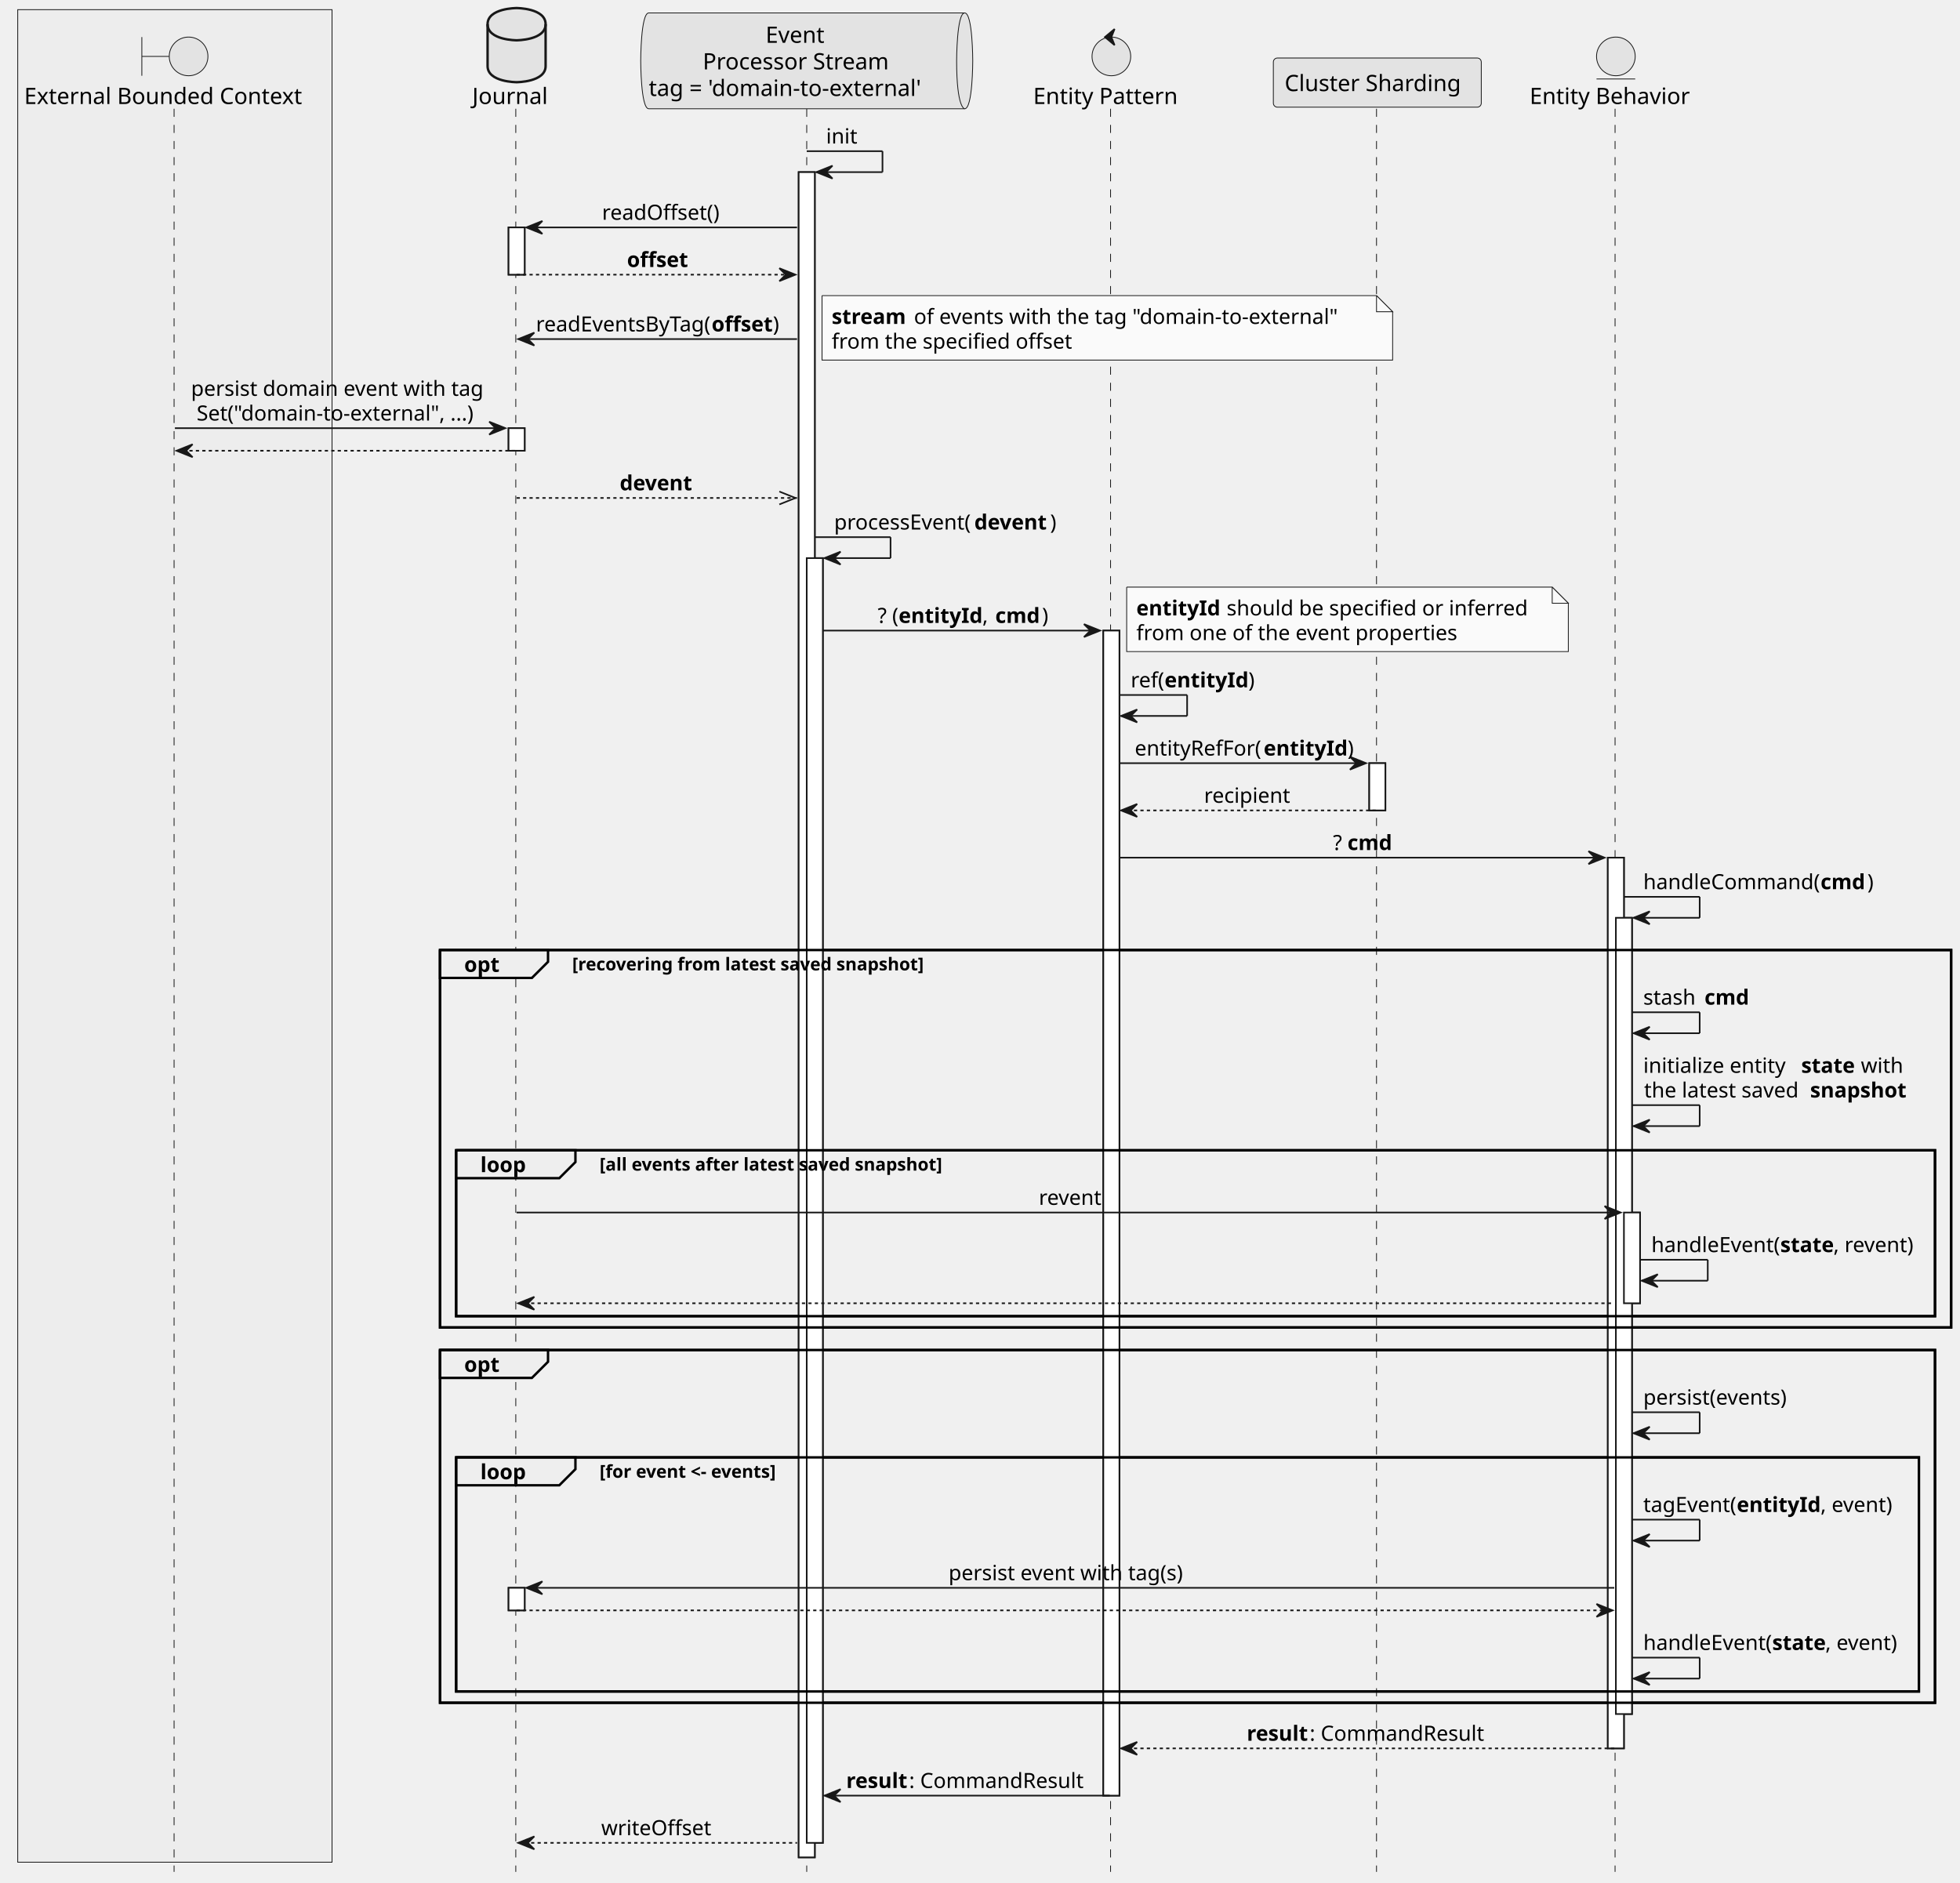
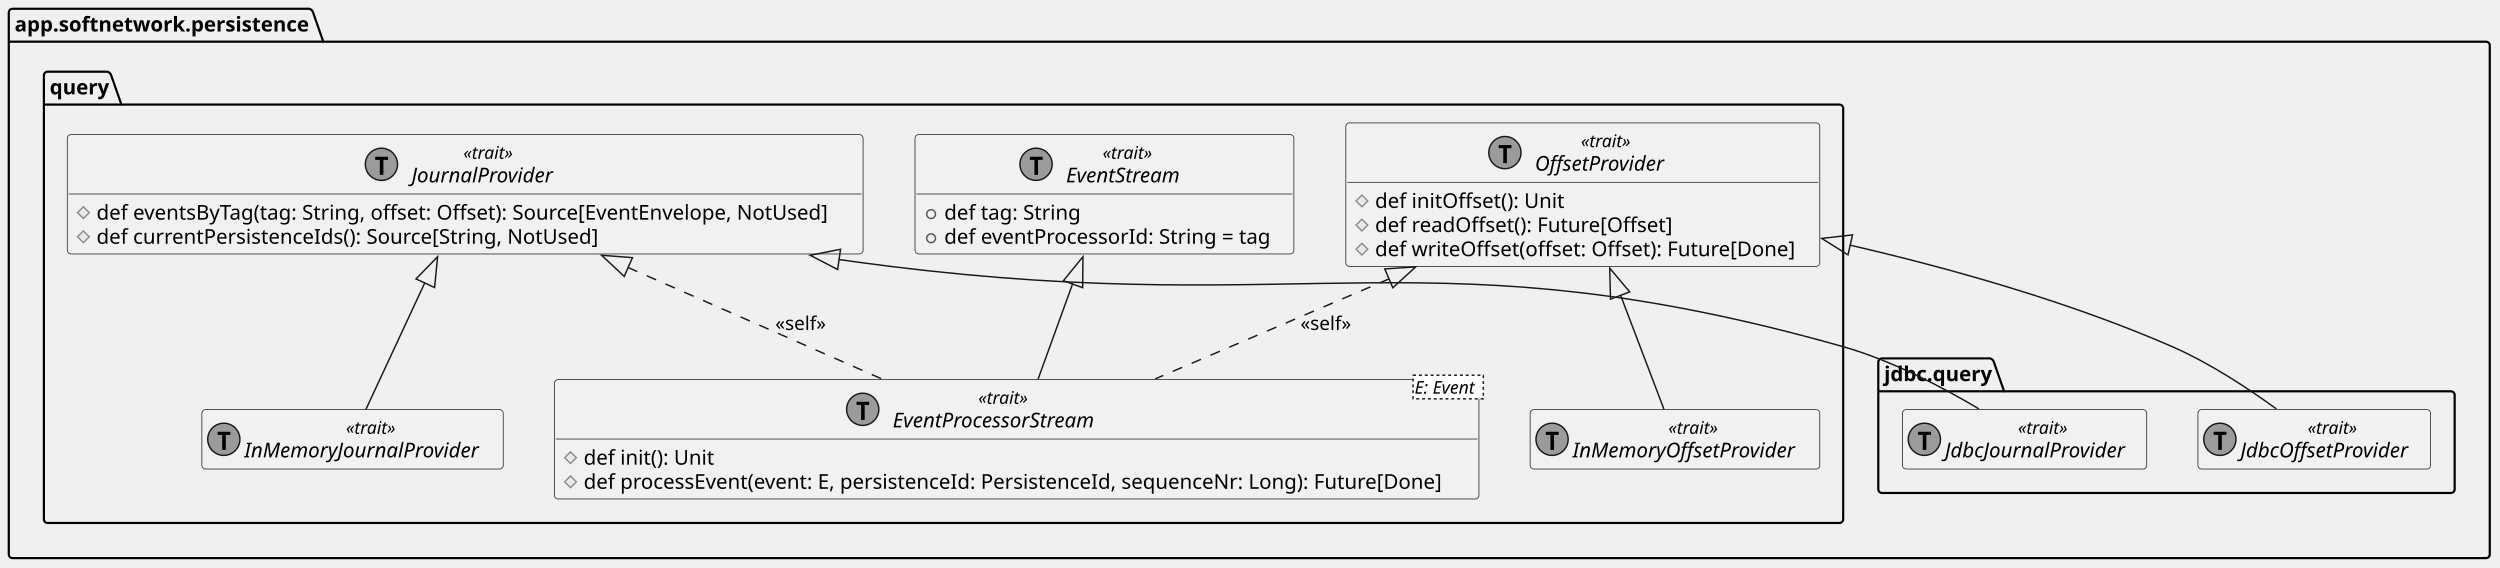
- <svg xmlns="http://www.w3.org/2000/svg" contentStyleType="text/css" height="1168px" preserveAspectRatio="none" style="width:1216px;height:1168px;background:#FFFFFF;" version="1.1" viewBox="0 0 1216 1168" width="1216px" zoomAndPan="magnify">
+ <svg xmlns="http://www.w3.org/2000/svg" contentStyleType="text/css" height="388px" preserveAspectRatio="none" style="width:1709px;height:388px;background:#FFFFFF;" version="1.1" viewBox="0 0 1709 388" width="1709px" zoomAndPan="magnify">
  <defs />
  <g>
-     <rect fill="#EDEDED" height="1149.426" style="stroke:#181818;stroke-width:0.5;" width="195" x="11" y="6" />
-     <rect fill="#FFFFFF" height="29.311" style="stroke:#181818;stroke-width:1.0;" width="10" x="315.5" y="141.109" />
-     <rect fill="#FFFFFF" height="14" style="stroke:#181818;stroke-width:1.0;" width="10" x="315.5" y="265.662" />
-     <rect fill="#FFFFFF" height="14" style="stroke:#181818;stroke-width:1.0;" width="10" x="315.5" y="985.184" />
-     <rect fill="#FFFFFF" height="1045.627" style="stroke:#181818;stroke-width:1.0;" width="10" x="495.5" y="106.799" />
-     <rect fill="#FFFFFF" height="797.143" style="stroke:#181818;stroke-width:1.0;" width="10" x="500.5" y="346.283" />
-     <rect fill="#FFFFFF" height="722.866" style="stroke:#181818;stroke-width:1.0;" width="10" x="684.5" y="391.249" />
-     <rect fill="#FFFFFF" height="29.311" style="stroke:#181818;stroke-width:1.0;" width="10" x="849.5" y="473.525" />
-     <rect fill="#FFFFFF" height="552.658" style="stroke:#181818;stroke-width:1.0;" width="10" x="997.5" y="532.146" />
-     <rect fill="#FFFFFF" height="494.037" style="stroke:#181818;stroke-width:1.0;" width="10" x="1002.5" y="569.457" />
-     <rect fill="#FFFFFF" height="56.31" style="stroke:#181818;stroke-width:1.0;" width="10" x="1007.5" y="752.32" />
-     <rect fill="none" height="234.174" style="stroke:#000000;stroke-width:1.5;" width="937.5" x="273" y="589.457" />
-     <rect fill="none" height="102.932" style="stroke:#000000;stroke-width:1.5;" width="917.5" x="283" y="713.699" />
-     <rect fill="none" height="218.863" style="stroke:#000000;stroke-width:1.5;" width="927.5" x="273" y="837.631" />
-     <rect fill="none" height="145.242" style="stroke:#000000;stroke-width:1.5;" width="907.5" x="283" y="904.252" />
-     <line style="stroke:#181818;stroke-width:0.5;stroke-dasharray:5.0,5.0;" x1="108" x2="108" y1="67.488" y2="1161.426" />
-     <line style="stroke:#181818;stroke-width:0.5;stroke-dasharray:5.0,5.0;" x1="320" x2="320" y1="67.488" y2="1161.426" />
-     <line style="stroke:#181818;stroke-width:0.5;stroke-dasharray:5.0,5.0;" x1="500.5" x2="500.5" y1="67.488" y2="1161.426" />
-     <line style="stroke:#181818;stroke-width:0.5;stroke-dasharray:5.0,5.0;" x1="689" x2="689" y1="67.488" y2="1161.426" />
-     <line style="stroke:#181818;stroke-width:0.5;stroke-dasharray:5.0,5.0;" x1="854" x2="854" y1="67.488" y2="1161.426" />
-     <line style="stroke:#181818;stroke-width:0.5;stroke-dasharray:5.0,5.0;" x1="1002" x2="1002" y1="67.488" y2="1161.426" />
-     <text fill="#000000" font-family="sans-serif" font-size="14" lengthAdjust="spacing" textLength="181" x="15" y="64.535">External Bounded Context</text>
-     <path d="M88,23 L88,47 M88,35 L105,35 " fill="none" style="stroke:#181818;stroke-width:0.5;" />
-     <ellipse cx="117" cy="35" fill="#E3E3E3" rx="12" ry="12" style="stroke:#181818;stroke-width:0.5;" />
-     <text fill="#000000" font-family="sans-serif" font-size="14" lengthAdjust="spacing" textLength="49" x="293" y="64.535">Journal</text>
-     <path d="M302.5,15 C302.5,5 320.5,5 320.5,5 C320.5,5 338.5,5 338.5,15 L338.5,41 C338.5,51 320.5,51 320.5,51 C320.5,51 302.5,51 302.5,41 L302.5,15 " fill="#E3E3E3" style="stroke:#181818;stroke-width:1.5;" />
-     <path d="M302.5,15 C302.5,25 320.5,25 320.5,25 C320.5,25 338.5,25 338.5,15 " fill="none" style="stroke:#181818;stroke-width:1.5;" />
-     <path d="M402.5,8.023 L598.5,8.023 C603.5,8.023 603.5,37.756 603.5,37.756 C603.5,37.756 603.5,67.488 598.5,67.488 L402.5,67.488 C397.5,67.488 397.5,37.756 397.5,37.756 C397.5,37.756 397.5,8.023 402.5,8.023 " fill="#E3E3E3" style="stroke:#181818;stroke-width:0.5;" />
-     <path d="M598.5,8.023 C593.5,8.023 593.5,37.756 593.5,37.756 C593.5,67.488 598.5,67.488 598.5,67.488 " fill="none" style="stroke:#181818;stroke-width:0.5;" />
-     <text fill="#000000" font-family="sans-serif" font-size="14" lengthAdjust="spacing" textLength="37" x="475" y="26.559">Event</text>
-     <text fill="#000000" font-family="sans-serif" font-size="14" lengthAdjust="spacing" textLength="119" x="436" y="43.047">Processor Stream</text>
-     <text fill="#000000" font-family="sans-serif" font-size="14" lengthAdjust="spacing" textLength="186" x="402.5" y="59.535">tag = 'domain-to-external'</text>
-     <text fill="#000000" font-family="sans-serif" font-size="14" lengthAdjust="spacing" textLength="91" x="641" y="64.535">Entity Pattern</text>
-     <ellipse cx="689.5" cy="35" fill="#E3E3E3" rx="12" ry="12" style="stroke:#181818;stroke-width:0.5;" />
-     <polygon fill="#181818" points="685.5,23,691.5,18,689.5,23,691.5,28,685.5,23" style="stroke:#181818;stroke-width:1.0;" />
-     <rect fill="#E3E3E3" height="30.488" rx="2.5" ry="2.5" style="stroke:#181818;stroke-width:0.5;" width="129" x="790" y="36" />
-     <text fill="#000000" font-family="sans-serif" font-size="14" lengthAdjust="spacing" textLength="115" x="797" y="56.535">Cluster Sharding</text>
-     <text fill="#000000" font-family="sans-serif" font-size="14" lengthAdjust="spacing" textLength="101" x="949" y="64.535">Entity Behavior</text>
-     <ellipse cx="1002.5" cy="35" fill="#E3E3E3" rx="12" ry="12" style="stroke:#181818;stroke-width:0.5;" />
-     <line style="stroke:#181818;stroke-width:0.5;" x1="990.5" x2="1014.5" y1="49" y2="49" />
-     <rect fill="#FFFFFF" height="29.311" style="stroke:#181818;stroke-width:1.0;" width="10" x="315.5" y="141.109" />
-     <rect fill="#FFFFFF" height="14" style="stroke:#181818;stroke-width:1.0;" width="10" x="315.5" y="265.662" />
-     <rect fill="#FFFFFF" height="14" style="stroke:#181818;stroke-width:1.0;" width="10" x="315.5" y="985.184" />
-     <rect fill="#FFFFFF" height="1045.627" style="stroke:#181818;stroke-width:1.0;" width="10" x="495.5" y="106.799" />
-     <rect fill="#FFFFFF" height="797.143" style="stroke:#181818;stroke-width:1.0;" width="10" x="500.5" y="346.283" />
-     <rect fill="#FFFFFF" height="722.866" style="stroke:#181818;stroke-width:1.0;" width="10" x="684.5" y="391.249" />
-     <rect fill="#FFFFFF" height="29.311" style="stroke:#181818;stroke-width:1.0;" width="10" x="849.5" y="473.525" />
-     <rect fill="#FFFFFF" height="552.658" style="stroke:#181818;stroke-width:1.0;" width="10" x="997.5" y="532.146" />
-     <rect fill="#FFFFFF" height="494.037" style="stroke:#181818;stroke-width:1.0;" width="10" x="1002.5" y="569.457" />
-     <rect fill="#FFFFFF" height="56.31" style="stroke:#181818;stroke-width:1.0;" width="10" x="1007.5" y="752.32" />
-     <line style="stroke:#181818;stroke-width:1.0;" x1="500.5" x2="547.5" y1="93.799" y2="93.799" />
-     <line style="stroke:#181818;stroke-width:1.0;" x1="547.5" x2="547.5" y1="93.799" y2="106.799" />
-     <line style="stroke:#181818;stroke-width:1.0;" x1="506.5" x2="547.5" y1="106.799" y2="106.799" />
-     <polygon fill="#181818" points="516.5,102.799,506.5,106.799,516.5,110.799,512.5,106.799" style="stroke:#181818;stroke-width:1.0;" />
-     <text fill="#000000" font-family="sans-serif" font-size="13" lengthAdjust="spacing" textLength="21" x="512.5" y="89.057">init</text>
-     <polygon fill="#181818" points="336.5,137.109,326.5,141.109,336.5,145.109,332.5,141.109" style="stroke:#181818;stroke-width:1.0;" />
-     <line style="stroke:#181818;stroke-width:1.0;" x1="330.5" x2="494.5" y1="141.109" y2="141.109" />
-     <text fill="#000000" font-family="sans-serif" font-size="13" lengthAdjust="spacing" textLength="74" x="373.5" y="136.367">readOffset()</text>
-     <polygon fill="#181818" points="483.5,166.42,493.5,170.42,483.5,174.42,487.5,170.42" style="stroke:#181818;stroke-width:1.0;" />
-     <line style="stroke:#181818;stroke-width:1.0;stroke-dasharray:2.0,2.0;" x1="320.5" x2="489.5" y1="170.42" y2="170.42" />
-     <text fill="#000000" font-family="sans-serif" font-size="13" font-weight="bold" lengthAdjust="spacing" textLength="38" x="389" y="165.678">offset</text>
-     <polygon fill="#181818" points="331.5,206.386,321.5,210.386,331.5,214.386,327.5,210.386" style="stroke:#181818;stroke-width:1.0;" />
-     <line style="stroke:#181818;stroke-width:1.0;" x1="325.5" x2="494.5" y1="210.386" y2="210.386" />
-     <text fill="#000000" font-family="sans-serif" font-size="13" lengthAdjust="spacing" textLength="109" x="332.5" y="205.644">readEventsByTag(</text>
-     <text fill="#000000" font-family="sans-serif" font-size="13" font-weight="bold" lengthAdjust="spacing" textLength="38" x="441.5" y="205.644">offset</text>
-     <text fill="#000000" font-family="sans-serif" font-size="13" lengthAdjust="spacing" textLength="4" x="479.5" y="205.644">)</text>
-     <path d="M510,183.42 L510,223.42 L864,223.42 L864,193.42 L854,183.42 L510,183.42 " fill="#FAFAFA" style="stroke:#181818;stroke-width:0.5;" />
-     <path d="M854,183.42 L854,193.42 L864,193.42 L854,183.42 " fill="#FAFAFA" style="stroke:#181818;stroke-width:0.5;" />
-     <text fill="#000000" font-family="sans-serif" font-size="13" font-weight="bold" lengthAdjust="spacing" textLength="47" x="516" y="200.988">stream</text>
-     <text fill="#000000" font-family="sans-serif" font-size="13" lengthAdjust="spacing" textLength="278" x="567" y="200.988">of events with the tag "domain-to-external"</text>
-     <text fill="#000000" font-family="sans-serif" font-size="13" lengthAdjust="spacing" textLength="156" x="516" y="216.299">from the specified offset</text>
-     <polygon fill="#181818" points="303.5,261.662,313.5,265.662,303.5,269.662,307.5,265.662" style="stroke:#181818;stroke-width:1.0;" />
-     <line style="stroke:#181818;stroke-width:1.0;" x1="108.5" x2="309.5" y1="265.662" y2="265.662" />
-     <text fill="#000000" font-family="sans-serif" font-size="13" lengthAdjust="spacing" textLength="187" x="118.5" y="245.609">persist domain event with tag</text>
-     <text fill="#000000" font-family="sans-serif" font-size="13" lengthAdjust="spacing" textLength="184" x="122" y="260.92">Set("domain-to-external", ...)</text>
-     <polygon fill="#181818" points="119.5,275.662,109.5,279.662,119.5,283.662,115.5,279.662" style="stroke:#181818;stroke-width:1.0;" />
-     <line style="stroke:#181818;stroke-width:1.0;stroke-dasharray:2.0,2.0;" x1="113.5" x2="319.5" y1="279.662" y2="279.662" />
-     <line style="stroke:#181818;stroke-width:1.0;" x1="493.5" x2="483.5" y1="308.973" y2="304.973" />
-     <line style="stroke:#181818;stroke-width:1.0;" x1="493.5" x2="483.5" y1="308.973" y2="312.973" />
-     <line style="stroke:#181818;stroke-width:1.0;stroke-dasharray:2.0,2.0;" x1="320.5" x2="494.5" y1="308.973" y2="308.973" />
-     <text fill="#000000" font-family="sans-serif" font-size="13" font-weight="bold" lengthAdjust="spacing" textLength="47" x="384.5" y="304.231">devent</text>
-     <line style="stroke:#181818;stroke-width:1.0;" x1="505.5" x2="552.5" y1="333.283" y2="333.283" />
-     <line style="stroke:#181818;stroke-width:1.0;" x1="552.5" x2="552.5" y1="333.283" y2="346.283" />
-     <line style="stroke:#181818;stroke-width:1.0;" x1="511.5" x2="552.5" y1="346.283" y2="346.283" />
-     <polygon fill="#181818" points="521.5,342.283,511.5,346.283,521.5,350.283,517.5,346.283" style="stroke:#181818;stroke-width:1.0;" />
-     <text fill="#000000" font-family="sans-serif" font-size="13" lengthAdjust="spacing" textLength="87" x="517.5" y="328.541">processEvent(</text>
-     <text fill="#000000" font-family="sans-serif" font-size="13" font-weight="bold" lengthAdjust="spacing" textLength="47" x="604.5" y="328.541">devent</text>
-     <text fill="#000000" font-family="sans-serif" font-size="13" lengthAdjust="spacing" textLength="4" x="651.5" y="328.541">)</text>
-     <polygon fill="#181818" points="672.5,387.249,682.5,391.249,672.5,395.249,676.5,391.249" style="stroke:#181818;stroke-width:1.0;" />
-     <line style="stroke:#181818;stroke-width:1.0;" x1="510.5" x2="678.5" y1="391.249" y2="391.249" />
-     <text fill="#000000" font-family="sans-serif" font-size="13" lengthAdjust="spacing" textLength="13" x="544.5" y="386.507">? (</text>
-     <text fill="#000000" font-family="sans-serif" font-size="13" font-weight="bold" lengthAdjust="spacing" textLength="52" x="557.5" y="386.507">entityId</text>
-     <text fill="#000000" font-family="sans-serif" font-size="13" lengthAdjust="spacing" textLength="4" x="609.5" y="386.507">,</text>
-     <text fill="#000000" font-family="sans-serif" font-size="13" font-weight="bold" lengthAdjust="spacing" textLength="29" x="617.5" y="386.507">cmd</text>
-     <text fill="#000000" font-family="sans-serif" font-size="13" lengthAdjust="spacing" textLength="4" x="646.5" y="386.507">)</text>
-     <path d="M699,364.283 L699,404.283 L973,404.283 L973,374.283 L963,364.283 L699,364.283 " fill="#FAFAFA" style="stroke:#181818;stroke-width:0.5;" />
-     <path d="M963,364.283 L963,374.283 L973,374.283 L963,364.283 " fill="#FAFAFA" style="stroke:#181818;stroke-width:0.5;" />
-     <text fill="#000000" font-family="sans-serif" font-size="13" font-weight="bold" lengthAdjust="spacing" textLength="52" x="705" y="381.852">entityId</text>
-     <text fill="#000000" font-family="sans-serif" font-size="13" lengthAdjust="spacing" textLength="193" x="761" y="381.852">should be specified or inferred</text>
-     <text fill="#000000" font-family="sans-serif" font-size="13" lengthAdjust="spacing" textLength="204" x="705" y="397.162">from one of the event properties</text>
-     <line style="stroke:#181818;stroke-width:1.0;" x1="694.5" x2="736.5" y1="431.215" y2="431.215" />
-     <line style="stroke:#181818;stroke-width:1.0;" x1="736.5" x2="736.5" y1="431.215" y2="444.215" />
-     <line style="stroke:#181818;stroke-width:1.0;" x1="695.5" x2="736.5" y1="444.215" y2="444.215" />
-     <polygon fill="#181818" points="705.5,440.215,695.5,444.215,705.5,448.215,701.5,444.215" style="stroke:#181818;stroke-width:1.0;" />
-     <text fill="#000000" font-family="sans-serif" font-size="13" lengthAdjust="spacing" textLength="21" x="701.5" y="426.473">ref(</text>
-     <text fill="#000000" font-family="sans-serif" font-size="13" font-weight="bold" lengthAdjust="spacing" textLength="52" x="722.5" y="426.473">entityId</text>
-     <text fill="#000000" font-family="sans-serif" font-size="13" lengthAdjust="spacing" textLength="4" x="774.5" y="426.473">)</text>
-     <polygon fill="#181818" points="837.5,469.525,847.5,473.525,837.5,477.525,841.5,473.525" style="stroke:#181818;stroke-width:1.0;" />
-     <line style="stroke:#181818;stroke-width:1.0;" x1="694.5" x2="843.5" y1="473.525" y2="473.525" />
-     <text fill="#000000" font-family="sans-serif" font-size="13" lengthAdjust="spacing" textLength="80" x="704" y="468.783">entityRefFor(</text>
-     <text fill="#000000" font-family="sans-serif" font-size="13" font-weight="bold" lengthAdjust="spacing" textLength="52" x="784" y="468.783">entityId</text>
-     <text fill="#000000" font-family="sans-serif" font-size="13" lengthAdjust="spacing" textLength="4" x="836" y="468.783">)</text>
-     <polygon fill="#181818" points="705.5,498.836,695.5,502.836,705.5,506.836,701.5,502.836" style="stroke:#181818;stroke-width:1.0;" />
-     <line style="stroke:#181818;stroke-width:1.0;stroke-dasharray:2.0,2.0;" x1="699.5" x2="853.5" y1="502.836" y2="502.836" />
-     <text fill="#000000" font-family="sans-serif" font-size="13" lengthAdjust="spacing" textLength="55" x="747" y="498.094">recipient</text>
-     <polygon fill="#181818" points="985.5,528.146,995.5,532.146,985.5,536.146,989.5,532.146" style="stroke:#181818;stroke-width:1.0;" />
-     <line style="stroke:#181818;stroke-width:1.0;" x1="694.5" x2="991.5" y1="532.146" y2="532.146" />
-     <text fill="#000000" font-family="sans-serif" font-size="13" lengthAdjust="spacing" textLength="5" x="827" y="527.404">?</text>
-     <text fill="#000000" font-family="sans-serif" font-size="13" font-weight="bold" lengthAdjust="spacing" textLength="29" x="836" y="527.404">cmd</text>
-     <line style="stroke:#181818;stroke-width:1.0;" x1="1007.5" x2="1054.5" y1="556.457" y2="556.457" />
-     <line style="stroke:#181818;stroke-width:1.0;" x1="1054.5" x2="1054.5" y1="556.457" y2="569.457" />
-     <line style="stroke:#181818;stroke-width:1.0;" x1="1013.5" x2="1054.5" y1="569.457" y2="569.457" />
-     <polygon fill="#181818" points="1023.5,565.457,1013.5,569.457,1023.5,573.457,1019.5,569.457" style="stroke:#181818;stroke-width:1.0;" />
-     <text fill="#000000" font-family="sans-serif" font-size="13" lengthAdjust="spacing" textLength="110" x="1019.5" y="551.715">handleCommand(</text>
-     <text fill="#000000" font-family="sans-serif" font-size="13" font-weight="bold" lengthAdjust="spacing" textLength="29" x="1129.5" y="551.715">cmd</text>
-     <text fill="#000000" font-family="sans-serif" font-size="13" lengthAdjust="spacing" textLength="4" x="1158.5" y="551.715">)</text>
-     <path d="M273,589.457 L340,589.457 L340,596.768 L330,606.768 L273,606.768 L273,589.457 " fill="#EEEEEE" style="stroke:#000000;stroke-width:1.5;" />
-     <rect fill="none" height="234.174" style="stroke:#000000;stroke-width:1.5;" width="937.5" x="273" y="589.457" />
-     <text fill="#000000" font-family="sans-serif" font-size="13" font-weight="bold" lengthAdjust="spacing" textLength="22" x="288" y="603.025">opt</text>
-     <text fill="#000000" font-family="sans-serif" font-size="11" font-weight="bold" lengthAdjust="spacing" textLength="224" x="355" y="602.092">[recovering from latest saved snapshot]</text>
-     <line style="stroke:#181818;stroke-width:1.0;" x1="1012.5" x2="1054.5" y1="628.078" y2="628.078" />
-     <line style="stroke:#181818;stroke-width:1.0;" x1="1054.5" x2="1054.5" y1="628.078" y2="641.078" />
-     <line style="stroke:#181818;stroke-width:1.0;" x1="1013.5" x2="1054.5" y1="641.078" y2="641.078" />
-     <polygon fill="#181818" points="1023.5,637.078,1013.5,641.078,1023.5,645.078,1019.5,641.078" style="stroke:#181818;stroke-width:1.0;" />
-     <text fill="#000000" font-family="sans-serif" font-size="13" lengthAdjust="spacing" textLength="34" x="1019.5" y="623.336">stash</text>
-     <text fill="#000000" font-family="sans-serif" font-size="13" font-weight="bold" lengthAdjust="spacing" textLength="29" x="1057.5" y="623.336">cmd</text>
-     <line style="stroke:#181818;stroke-width:1.0;" x1="1012.5" x2="1054.5" y1="685.699" y2="685.699" />
-     <line style="stroke:#181818;stroke-width:1.0;" x1="1054.5" x2="1054.5" y1="685.699" y2="698.699" />
-     <line style="stroke:#181818;stroke-width:1.0;" x1="1013.5" x2="1054.5" y1="698.699" y2="698.699" />
-     <polygon fill="#181818" points="1023.5,694.699,1013.5,698.699,1023.5,702.699,1019.5,698.699" style="stroke:#181818;stroke-width:1.0;" />
-     <text fill="#000000" font-family="sans-serif" font-size="13" lengthAdjust="spacing" textLength="94" x="1019.5" y="665.646">initialize entity</text>
-     <text fill="#000000" font-family="sans-serif" font-size="13" font-weight="bold" lengthAdjust="spacing" textLength="33" x="1117.5" y="665.646">state</text>
-     <text fill="#000000" font-family="sans-serif" font-size="13" lengthAdjust="spacing" textLength="27" x="1154.5" y="665.646">with</text>
-     <text fill="#000000" font-family="sans-serif" font-size="13" lengthAdjust="spacing" textLength="99" x="1020" y="680.957">the latest saved</text>
-     <text fill="#000000" font-family="sans-serif" font-size="13" font-weight="bold" lengthAdjust="spacing" textLength="62" x="1123" y="680.957">snapshot</text>
-     <path d="M283,713.699 L357,713.699 L357,721.01 L347,731.01 L283,731.01 L283,713.699 " fill="#EEEEEE" style="stroke:#000000;stroke-width:1.5;" />
-     <rect fill="none" height="102.932" style="stroke:#000000;stroke-width:1.5;" width="917.5" x="283" y="713.699" />
-     <text fill="#000000" font-family="sans-serif" font-size="13" font-weight="bold" lengthAdjust="spacing" textLength="29" x="298" y="727.268">loop</text>
-     <text fill="#000000" font-family="sans-serif" font-size="11" font-weight="bold" lengthAdjust="spacing" textLength="216" x="372" y="726.334">[all events after latest saved snapshot]</text>
-     <polygon fill="#181818" points="995.5,748.32,1005.5,752.32,995.5,756.32,999.5,752.32" style="stroke:#181818;stroke-width:1.0;" />
-     <line style="stroke:#181818;stroke-width:1.0;" x1="320.5" x2="1001.5" y1="752.32" y2="752.32" />
-     <text fill="#000000" font-family="sans-serif" font-size="13" lengthAdjust="spacing" textLength="39" x="644.5" y="747.578">revent</text>
-     <line style="stroke:#181818;stroke-width:1.0;" x1="1017.5" x2="1059.5" y1="781.631" y2="781.631" />
-     <line style="stroke:#181818;stroke-width:1.0;" x1="1059.5" x2="1059.5" y1="781.631" y2="794.631" />
-     <line style="stroke:#181818;stroke-width:1.0;" x1="1018.5" x2="1059.5" y1="794.631" y2="794.631" />
-     <polygon fill="#181818" points="1028.5,790.631,1018.5,794.631,1028.5,798.631,1024.5,794.631" style="stroke:#181818;stroke-width:1.0;" />
-     <text fill="#000000" font-family="sans-serif" font-size="13" lengthAdjust="spacing" textLength="80" x="1024.5" y="776.889">handleEvent(</text>
-     <text fill="#000000" font-family="sans-serif" font-size="13" font-weight="bold" lengthAdjust="spacing" textLength="33" x="1104.5" y="776.889">state</text>
-     <text fill="#000000" font-family="sans-serif" font-size="13" lengthAdjust="spacing" textLength="51" x="1137.5" y="776.889">, revent)</text>
-     <polygon fill="#181818" points="331.5,804.631,321.5,808.631,331.5,812.631,327.5,808.631" style="stroke:#181818;stroke-width:1.0;" />
-     <line style="stroke:#181818;stroke-width:1.0;stroke-dasharray:2.0,2.0;" x1="325.5" x2="1001.5" y1="808.631" y2="808.631" />
-     <path d="M273,837.631 L340,837.631 L340,844.941 L330,854.941 L273,854.941 L273,837.631 " fill="#EEEEEE" style="stroke:#000000;stroke-width:1.5;" />
-     <rect fill="none" height="218.863" style="stroke:#000000;stroke-width:1.5;" width="927.5" x="273" y="837.631" />
-     <text fill="#000000" font-family="sans-serif" font-size="13" font-weight="bold" lengthAdjust="spacing" textLength="22" x="288" y="851.199">opt</text>
-     <line style="stroke:#181818;stroke-width:1.0;" x1="1012.5" x2="1054.5" y1="876.252" y2="876.252" />
-     <line style="stroke:#181818;stroke-width:1.0;" x1="1054.5" x2="1054.5" y1="876.252" y2="889.252" />
-     <line style="stroke:#181818;stroke-width:1.0;" x1="1013.5" x2="1054.5" y1="889.252" y2="889.252" />
-     <polygon fill="#181818" points="1023.5,885.252,1013.5,889.252,1023.5,893.252,1019.5,889.252" style="stroke:#181818;stroke-width:1.0;" />
-     <text fill="#000000" font-family="sans-serif" font-size="13" lengthAdjust="spacing" textLength="92" x="1019.5" y="871.51">persist(events)</text>
-     <path d="M283,904.252 L357,904.252 L357,911.562 L347,921.562 L283,921.562 L283,904.252 " fill="#EEEEEE" style="stroke:#000000;stroke-width:1.5;" />
-     <rect fill="none" height="145.242" style="stroke:#000000;stroke-width:1.5;" width="907.5" x="283" y="904.252" />
-     <text fill="#000000" font-family="sans-serif" font-size="13" font-weight="bold" lengthAdjust="spacing" textLength="29" x="298" y="917.82">loop</text>
-     <text fill="#000000" font-family="sans-serif" font-size="11" font-weight="bold" lengthAdjust="spacing" textLength="119" x="372" y="916.887">[for event &lt;- events]</text>
-     <line style="stroke:#181818;stroke-width:1.0;" x1="1012.5" x2="1054.5" y1="942.873" y2="942.873" />
-     <line style="stroke:#181818;stroke-width:1.0;" x1="1054.5" x2="1054.5" y1="942.873" y2="955.873" />
-     <line style="stroke:#181818;stroke-width:1.0;" x1="1013.5" x2="1054.5" y1="955.873" y2="955.873" />
-     <polygon fill="#181818" points="1023.5,951.873,1013.5,955.873,1023.5,959.873,1019.5,955.873" style="stroke:#181818;stroke-width:1.0;" />
-     <text fill="#000000" font-family="sans-serif" font-size="13" lengthAdjust="spacing" textLength="58" x="1019.5" y="938.131">tagEvent(</text>
-     <text fill="#000000" font-family="sans-serif" font-size="13" font-weight="bold" lengthAdjust="spacing" textLength="52" x="1077.5" y="938.131">entityId</text>
-     <text fill="#000000" font-family="sans-serif" font-size="13" lengthAdjust="spacing" textLength="46" x="1129.5" y="938.131">, event)</text>
-     <polygon fill="#181818" points="336.5,981.184,326.5,985.184,336.5,989.184,332.5,985.184" style="stroke:#181818;stroke-width:1.0;" />
-     <line style="stroke:#181818;stroke-width:1.0;" x1="330.5" x2="1001.5" y1="985.184" y2="985.184" />
-     <text fill="#000000" font-family="sans-serif" font-size="13" lengthAdjust="spacing" textLength="151" x="588.5" y="980.441">persist event with tag(s)</text>
-     <polygon fill="#181818" points="990.5,995.184,1000.5,999.184,990.5,1003.184,994.5,999.184" style="stroke:#181818;stroke-width:1.0;" />
-     <line style="stroke:#181818;stroke-width:1.0;stroke-dasharray:2.0,2.0;" x1="320.5" x2="996.5" y1="999.184" y2="999.184" />
-     <line style="stroke:#181818;stroke-width:1.0;" x1="1012.5" x2="1054.5" y1="1028.494" y2="1028.494" />
-     <line style="stroke:#181818;stroke-width:1.0;" x1="1054.5" x2="1054.5" y1="1028.494" y2="1041.494" />
-     <line style="stroke:#181818;stroke-width:1.0;" x1="1013.5" x2="1054.5" y1="1041.494" y2="1041.494" />
-     <polygon fill="#181818" points="1023.5,1037.494,1013.5,1041.494,1023.5,1045.494,1019.5,1041.494" style="stroke:#181818;stroke-width:1.0;" />
-     <text fill="#000000" font-family="sans-serif" font-size="13" lengthAdjust="spacing" textLength="80" x="1019.5" y="1023.752">handleEvent(</text>
-     <text fill="#000000" font-family="sans-serif" font-size="13" font-weight="bold" lengthAdjust="spacing" textLength="33" x="1099.5" y="1023.752">state</text>
-     <text fill="#000000" font-family="sans-serif" font-size="13" lengthAdjust="spacing" textLength="46" x="1132.5" y="1023.752">, event)</text>
-     <polygon fill="#181818" points="705.5,1080.805,695.5,1084.805,705.5,1088.805,701.5,1084.805" style="stroke:#181818;stroke-width:1.0;" />
-     <line style="stroke:#181818;stroke-width:1.0;stroke-dasharray:2.0,2.0;" x1="699.5" x2="1001.5" y1="1084.805" y2="1084.805" />
-     <text fill="#000000" font-family="sans-serif" font-size="13" font-weight="bold" lengthAdjust="spacing" textLength="39" x="773.5" y="1080.062">result</text>
-     <text fill="#000000" font-family="sans-serif" font-size="13" lengthAdjust="spacing" textLength="111" x="812.5" y="1080.062">: CommandResult</text>
-     <polygon fill="#181818" points="521.5,1110.115,511.5,1114.115,521.5,1118.115,517.5,1114.115" style="stroke:#181818;stroke-width:1.0;" />
-     <line style="stroke:#181818;stroke-width:1.0;" x1="515.5" x2="688.5" y1="1114.115" y2="1114.115" />
-     <text fill="#000000" font-family="sans-serif" font-size="13" font-weight="bold" lengthAdjust="spacing" textLength="39" x="525" y="1109.373">result</text>
-     <text fill="#000000" font-family="sans-serif" font-size="13" lengthAdjust="spacing" textLength="111" x="564" y="1109.373">: CommandResult</text>
-     <polygon fill="#181818" points="331.5,1139.426,321.5,1143.426,331.5,1147.426,327.5,1143.426" style="stroke:#181818;stroke-width:1.0;" />
-     <line style="stroke:#181818;stroke-width:1.0;stroke-dasharray:2.0,2.0;" x1="325.5" x2="494.5" y1="1143.426" y2="1143.426" />
-     <text fill="#000000" font-family="sans-serif" font-size="13" lengthAdjust="spacing" textLength="70" x="373" y="1138.684">writeOffset</text>
+     <g id="cluster_app.softnetwork.persistence">
+       <path d="M8.5,6 L211.5,6 A3.75,3.75 0 0 1 214,8.5 L221,28.488 L1699.5,28.488 A2.5,2.5 0 0 1 1702,30.988 L1702,379 A2.5,2.5 0 0 1 1699.5,381.5 L8.5,381.5 A2.5,2.5 0 0 1 6,379 L6,8.5 A2.5,2.5 0 0 1 8.5,6 " fill="none" style="stroke:#000000;stroke-width:1.5;" />
+       <line style="stroke:#000000;stroke-width:1.5;" x1="6" x2="221" y1="28.488" y2="28.488" />
+       <text fill="#000000" font-family="sans-serif" font-size="14" font-weight="bold" lengthAdjust="spacing" textLength="202" x="10" y="21.535">app.softnetwork.persistence</text>
+     </g>
+     <g id="cluster_query">
+       <path d="M32.5,49 L73.5,49 A3.75,3.75 0 0 1 76,51.5 L83,71.488 L1257.5,71.488 A2.5,2.5 0 0 1 1260,73.988 L1260,355 A2.5,2.5 0 0 1 1257.5,357.5 L32.5,357.5 A2.5,2.5 0 0 1 30,355 L30,51.5 A2.5,2.5 0 0 1 32.5,49 " fill="none" style="stroke:#000000;stroke-width:1.5;" />
+       <line style="stroke:#000000;stroke-width:1.5;" x1="30" x2="83" y1="71.488" y2="71.488" />
+       <text fill="#000000" font-family="sans-serif" font-size="14" font-weight="bold" lengthAdjust="spacing" textLength="40" x="34" y="64.535">query</text>
+     </g>
+     <g id="cluster_jdbc.query">
+       <path d="M1286.5,245 L1360.5,245 A3.75,3.75 0 0 1 1363,247.5 L1370,267.488 L1675.5,267.488 A2.5,2.5 0 0 1 1678,269.988 L1678,334.5 A2.5,2.5 0 0 1 1675.5,337 L1286.5,337 A2.5,2.5 0 0 1 1284,334.5 L1284,247.5 A2.5,2.5 0 0 1 1286.5,245 " fill="none" style="stroke:#000000;stroke-width:1.5;" />
+       <line style="stroke:#000000;stroke-width:1.5;" x1="1284" x2="1370" y1="267.488" y2="267.488" />
+       <text fill="#000000" font-family="sans-serif" font-size="14" font-weight="bold" lengthAdjust="spacing" textLength="73" x="1288" y="260.535">jdbc.query</text>
+     </g>
+     <g id="elem_JournalProvider">
+       <rect codeLine="8" fill="#F1F1F1" height="81.598" id="JournalProvider" rx="2.5" ry="2.5" style="stroke:#181818;stroke-width:0.5;" width="544" x="46" y="92" />
+       <ellipse cx="260.75" cy="112.311" fill="#9B9B9B" rx="11" ry="11" style="stroke:#181818;stroke-width:1.0;" />
+       <path d="M262.092,119.561 L259.643,119.561 L259.643,109.309 L256.497,109.309 L256.497,107.168 L265.238,107.168 L265.238,109.309 L262.092,109.309 Z " fill="#000000" />
+       <text fill="#000000" font-family="sans-serif" font-size="12" font-style="italic" lengthAdjust="spacing" textLength="35" x="316.75" y="108.602">«trait»</text>
+       <text fill="#000000" font-family="sans-serif" font-size="14" font-style="italic" lengthAdjust="spacing" textLength="106" x="281.25" y="124.668">JournalProvider</text>
+       <line style="stroke:#181818;stroke-width:0.5;" x1="47" x2="589" y1="132.621" y2="132.621" />
+       <polygon fill="#E9E9E9" points="57,141.365,61,145.365,57,149.365,53,145.365" style="stroke:#8C8C8C;stroke-width:1.0;" />
+       <text fill="#000000" font-family="sans-serif" font-size="14" lengthAdjust="spacing" textLength="518" x="66" y="150.156">def eventsByTag(tag: String, offset: Offset): Source[EventEnvelope, NotUsed]</text>
+       <polygon fill="#E9E9E9" points="57,157.853,61,161.853,57,165.853,53,161.853" style="stroke:#8C8C8C;stroke-width:1.0;" />
+       <text fill="#000000" font-family="sans-serif" font-size="14" lengthAdjust="spacing" textLength="355" x="66" y="166.644">def currentPersistenceIds(): Source[String, NotUsed]</text>
+     </g>
+     <g id="elem_InMemoryJournalProvider">
+       <rect codeLine="12" fill="#F1F1F1" height="40.621" id="InMemoryJournalProvider" rx="2.5" ry="2.5" style="stroke:#181818;stroke-width:0.5;" width="206" x="138" y="280" />
+       <ellipse cx="153" cy="300.31" fill="#9B9B9B" rx="11" ry="11" style="stroke:#181818;stroke-width:1.0;" />
+       <path d="M154.342,307.56 L151.893,307.56 L151.893,297.309 L148.747,297.309 L148.747,295.168 L157.488,295.168 L157.488,297.309 L154.342,297.309 Z " fill="#000000" />
+       <text fill="#000000" font-family="sans-serif" font-size="12" font-style="italic" lengthAdjust="spacing" textLength="35" x="236.5" y="296.602">«trait»</text>
+       <text fill="#000000" font-family="sans-serif" font-size="14" font-style="italic" lengthAdjust="spacing" textLength="174" x="167" y="312.668">InMemoryJournalProvider</text>
+     </g>
+     <g id="elem_OffsetProvider">
+       <rect codeLine="13" fill="#F1F1F1" height="98.086" id="OffsetProvider" rx="2.5" ry="2.5" style="stroke:#181818;stroke-width:0.5;" width="324" x="920" y="84" />
+       <ellipse cx="1028.75" cy="104.311" fill="#9B9B9B" rx="11" ry="11" style="stroke:#181818;stroke-width:1.0;" />
+       <path d="M1030.092,111.561 L1027.643,111.561 L1027.643,101.309 L1024.497,101.309 L1024.497,99.168 L1033.238,99.168 L1033.238,101.309 L1030.092,101.309 Z " fill="#000000" />
+       <text fill="#000000" font-family="sans-serif" font-size="12" font-style="italic" lengthAdjust="spacing" textLength="35" x="1080.75" y="100.602">«trait»</text>
+       <text fill="#000000" font-family="sans-serif" font-size="14" font-style="italic" lengthAdjust="spacing" textLength="98" x="1049.25" y="116.668">OffsetProvider</text>
+       <line style="stroke:#181818;stroke-width:0.5;" x1="921" x2="1243" y1="124.621" y2="124.621" />
+       <polygon fill="#E9E9E9" points="931,133.365,935,137.365,931,141.365,927,137.365" style="stroke:#8C8C8C;stroke-width:1.0;" />
+       <text fill="#000000" font-family="sans-serif" font-size="14" lengthAdjust="spacing" textLength="135" x="940" y="142.156">def initOffset(): Unit</text>
+       <polygon fill="#E9E9E9" points="931,149.853,935,153.853,931,157.853,927,153.853" style="stroke:#8C8C8C;stroke-width:1.0;" />
+       <text fill="#000000" font-family="sans-serif" font-size="14" lengthAdjust="spacing" textLength="212" x="940" y="158.644">def readOffset(): Future[Offset]</text>
+       <polygon fill="#E9E9E9" points="931,166.342,935,170.342,931,174.342,927,170.342" style="stroke:#8C8C8C;stroke-width:1.0;" />
+       <text fill="#000000" font-family="sans-serif" font-size="14" lengthAdjust="spacing" textLength="298" x="940" y="175.133">def writeOffset(offset: Offset): Future[Done]</text>
+     </g>
+     <g id="elem_InMemoryOffsetProvider">
+       <rect codeLine="18" fill="#F1F1F1" height="40.621" id="InMemoryOffsetProvider" rx="2.5" ry="2.5" style="stroke:#181818;stroke-width:0.5;" width="198" x="1046" y="280" />
+       <ellipse cx="1061" cy="300.31" fill="#9B9B9B" rx="11" ry="11" style="stroke:#181818;stroke-width:1.0;" />
+       <path d="M1062.342,307.56 L1059.893,307.56 L1059.893,297.309 L1056.747,297.309 L1056.747,295.168 L1065.488,295.168 L1065.488,297.309 L1062.342,297.309 Z " fill="#000000" />
+       <text fill="#000000" font-family="sans-serif" font-size="12" font-style="italic" lengthAdjust="spacing" textLength="35" x="1140.5" y="296.602">«trait»</text>
+       <text fill="#000000" font-family="sans-serif" font-size="14" font-style="italic" lengthAdjust="spacing" textLength="166" x="1075" y="312.668">InMemoryOffsetProvider</text>
+     </g>
+     <g id="elem_EventProcessorStream">
+       <rect codeLine="21" fill="#F1F1F1" height="81.598" id="EventProcessorStream" rx="2.5" ry="2.5" style="stroke:#181818;stroke-width:0.5;" width="632" x="379" y="259.5" />
+       <ellipse cx="589.75" cy="279.81" fill="#9B9B9B" rx="11" ry="11" style="stroke:#181818;stroke-width:1.0;" />
+       <path d="M591.092,287.06 L588.643,287.06 L588.643,276.809 L585.497,276.809 L585.497,274.668 L594.238,274.668 L594.238,276.809 L591.092,276.809 Z " fill="#000000" />
+       <text fill="#000000" font-family="sans-serif" font-size="12" font-style="italic" lengthAdjust="spacing" textLength="35" x="668.75" y="276.102">«trait»</text>
+       <text fill="#000000" font-family="sans-serif" font-size="14" font-style="italic" lengthAdjust="spacing" textLength="152" x="610.25" y="292.168">EventProcessorStream</text>
+       <rect fill="#FFFFFF" height="16.133" style="stroke:#181818;stroke-width:1.0;stroke-dasharray:2.0,2.0;" width="48" x="966" y="256.5" />
+       <text fill="#000000" font-family="sans-serif" font-size="12" font-style="italic" lengthAdjust="spacing" textLength="46" x="967" y="269.102">E: Event</text>
+       <line style="stroke:#181818;stroke-width:0.5;" x1="380" x2="1010" y1="300.121" y2="300.121" />
+       <polygon fill="#E9E9E9" points="390,308.865,394,312.865,390,316.865,386,312.865" style="stroke:#8C8C8C;stroke-width:1.0;" />
+       <text fill="#000000" font-family="sans-serif" font-size="14" lengthAdjust="spacing" textLength="94" x="399" y="317.656">def init(): Unit</text>
+       <polygon fill="#E9E9E9" points="390,325.353,394,329.353,390,333.353,386,329.353" style="stroke:#8C8C8C;stroke-width:1.0;" />
+       <text fill="#000000" font-family="sans-serif" font-size="14" lengthAdjust="spacing" textLength="606" x="399" y="334.144">def processEvent(event: E, persistenceId: PersistenceId, sequenceNr: Long): Future[Done]</text>
+     </g>
+     <g id="elem_EventStream">
+       <rect codeLine="25" fill="#F1F1F1" height="81.598" id="EventStream" rx="2.5" ry="2.5" style="stroke:#181818;stroke-width:0.5;" width="259" x="625.5" y="92" />
+       <ellipse cx="708.25" cy="112.311" fill="#9B9B9B" rx="11" ry="11" style="stroke:#181818;stroke-width:1.0;" />
+       <path d="M709.592,119.561 L707.143,119.561 L707.143,109.309 L703.997,109.309 L703.997,107.168 L712.738,107.168 L712.738,109.309 L709.592,109.309 Z " fill="#000000" />
+       <text fill="#000000" font-family="sans-serif" font-size="12" font-style="italic" lengthAdjust="spacing" textLength="35" x="753.75" y="108.602">«trait»</text>
+       <text fill="#000000" font-family="sans-serif" font-size="14" font-style="italic" lengthAdjust="spacing" textLength="85" x="728.75" y="124.668">EventStream</text>
+       <line style="stroke:#181818;stroke-width:0.5;" x1="626.5" x2="883.5" y1="132.621" y2="132.621" />
+       <ellipse cx="636.5" cy="146.365" fill="none" rx="3" ry="3" style="stroke:#545454;stroke-width:1.0;" />
+       <text fill="#000000" font-family="sans-serif" font-size="14" lengthAdjust="spacing" textLength="97" x="645.5" y="150.156">def tag: String</text>
+       <ellipse cx="636.5" cy="162.853" fill="none" rx="3" ry="3" style="stroke:#545454;stroke-width:1.0;" />
+       <text fill="#000000" font-family="sans-serif" font-size="14" lengthAdjust="spacing" textLength="233" x="645.5" y="166.644">def eventProcessorId: String = tag</text>
+     </g>
+     <g id="elem_JdbcJournalProvider">
+       <rect codeLine="31" fill="#F1F1F1" height="40.621" id="JdbcJournalProvider" rx="2.5" ry="2.5" style="stroke:#181818;stroke-width:0.5;" width="167" x="1300.5" y="280" />
+       <ellipse cx="1315.5" cy="300.31" fill="#9B9B9B" rx="11" ry="11" style="stroke:#181818;stroke-width:1.0;" />
+       <path d="M1316.842,307.56 L1314.393,307.56 L1314.393,297.309 L1311.247,297.309 L1311.247,295.168 L1319.988,295.168 L1319.988,297.309 L1316.842,297.309 Z " fill="#000000" />
+       <text fill="#000000" font-family="sans-serif" font-size="12" font-style="italic" lengthAdjust="spacing" textLength="35" x="1379.5" y="296.602">«trait»</text>
+       <text fill="#000000" font-family="sans-serif" font-size="14" font-style="italic" lengthAdjust="spacing" textLength="135" x="1329.5" y="312.668">JdbcJournalProvider</text>
+     </g>
+     <g id="elem_JdbcOffsetProvider">
+       <rect codeLine="32" fill="#F1F1F1" height="40.621" id="JdbcOffsetProvider" rx="2.5" ry="2.5" style="stroke:#181818;stroke-width:0.5;" width="159" x="1502.5" y="280" />
+       <ellipse cx="1517.5" cy="300.31" fill="#9B9B9B" rx="11" ry="11" style="stroke:#181818;stroke-width:1.0;" />
+       <path d="M1518.842,307.56 L1516.393,307.56 L1516.393,297.309 L1513.247,297.309 L1513.247,295.168 L1521.988,295.168 L1521.988,297.309 L1518.842,297.309 Z " fill="#000000" />
+       <text fill="#000000" font-family="sans-serif" font-size="12" font-style="italic" lengthAdjust="spacing" textLength="35" x="1577.5" y="296.602">«trait»</text>
+       <text fill="#000000" font-family="sans-serif" font-size="14" font-style="italic" lengthAdjust="spacing" textLength="127" x="1531.5" y="312.668">JdbcOffsetProvider</text>
+     </g>
+     <g id="link_JournalProvider_InMemoryJournalProvider">
+       <path d="M290.48,193.14 C276.33,223.57 260.01,258.64 250.1,279.93 " fill="none" id="JournalProvider-backto-InMemoryJournalProvider" style="stroke:#181818;stroke-width:1.0;" />
+       <polygon fill="none" points="284.38,190.67,299.16,175.49,297.07,196.57,284.38,190.67" style="stroke:#181818;stroke-width:1.0;" />
+     </g>
+     <g id="link_OffsetProvider_InMemoryOffsetProvider">
+       <path d="M1107.77,201.71 C1118.48,229.83 1130.1,260.36 1137.46,279.69 " fill="none" id="OffsetProvider-backto-InMemoryOffsetProvider" style="stroke:#181818;stroke-width:1.0;" />
+       <polygon fill="none" points="1100.96,204.5,1100.39,183.31,1114.05,199.52,1100.96,204.5" style="stroke:#181818;stroke-width:1.0;" />
+     </g>
+     <g id="link_JournalProvider_EventProcessorStream">
+       <path codeLine="19" d="M429.27,182.85 C484.48,207.08 550.39,236.02 602.75,259 " fill="none" id="JournalProvider-backto-EventProcessorStream" style="stroke:#181818;stroke-width:1.0;stroke-dasharray:7.0,7.0;" />
+       <polygon fill="none" points="426.72,188.93,411.22,174.49,432.35,176.12,426.72,188.93" style="stroke:#181818;stroke-width:1.0;" />
+       <text fill="#000000" font-family="sans-serif" font-size="13" lengthAdjust="spacing" textLength="37" x="530" y="225.568">«self»</text>
+     </g>
+     <g id="link_OffsetProvider_EventProcessorStream">
+       <path codeLine="20" d="M949.73,190.57 C897.15,213.05 837.84,238.42 789.69,259.01 " fill="none" id="OffsetProvider-backto-EventProcessorStream" style="stroke:#181818;stroke-width:1.0;stroke-dasharray:7.0,7.0;" />
+       <polygon fill="none" points="946.62,183.85,967.76,182.43,952.13,196.73,946.62,183.85" style="stroke:#181818;stroke-width:1.0;" />
+       <text fill="#000000" font-family="sans-serif" font-size="13" lengthAdjust="spacing" textLength="37" x="889" y="225.568">«self»</text>
+     </g>
+     <g id="link_EventStream_EventProcessorStream">
+       <path d="M733.26,193.96 C725.41,215.63 716.73,239.56 709.63,259.15 " fill="none" id="EventStream-backto-EventProcessorStream" style="stroke:#181818;stroke-width:1.0;" />
+       <polygon fill="none" points="726.92,191.9,740.32,175.49,740.09,196.67,726.92,191.9" style="stroke:#181818;stroke-width:1.0;" />
+     </g>
+     <g id="link_JournalProvider_JdbcJournalProvider">
+       <path d="M573.29,177.41 C585.01,179.04 596.62,180.58 608,182 C896.57,217.99 980.16,157.89 1260,237 C1293.41,246.44 1328.46,265.04 1352.75,279.5 " fill="none" id="JournalProvider-backto-JdbcJournalProvider" style="stroke:#181818;stroke-width:1.0;" />
+       <polygon fill="none" points="572.62,184.25,553.81,174.5,574.59,170.39,572.62,184.25" style="stroke:#181818;stroke-width:1.0;" />
+     </g>
+     <g id="link_OffsetProvider_JdbcOffsetProvider">
+       <path d="M1264.44,167.53 C1335.03,183.86 1415.42,206.65 1485,237 C1510.71,248.21 1537.31,265.85 1556.14,279.54 " fill="none" id="OffsetProvider-backto-JdbcOffsetProvider" style="stroke:#181818;stroke-width:1.0;" />
+       <polygon fill="none" points="1263.3,174.23,1245.33,162.99,1266.38,160.57,1263.3,174.23" style="stroke:#181818;stroke-width:1.0;" />
+     </g>
  </g>
</svg>
